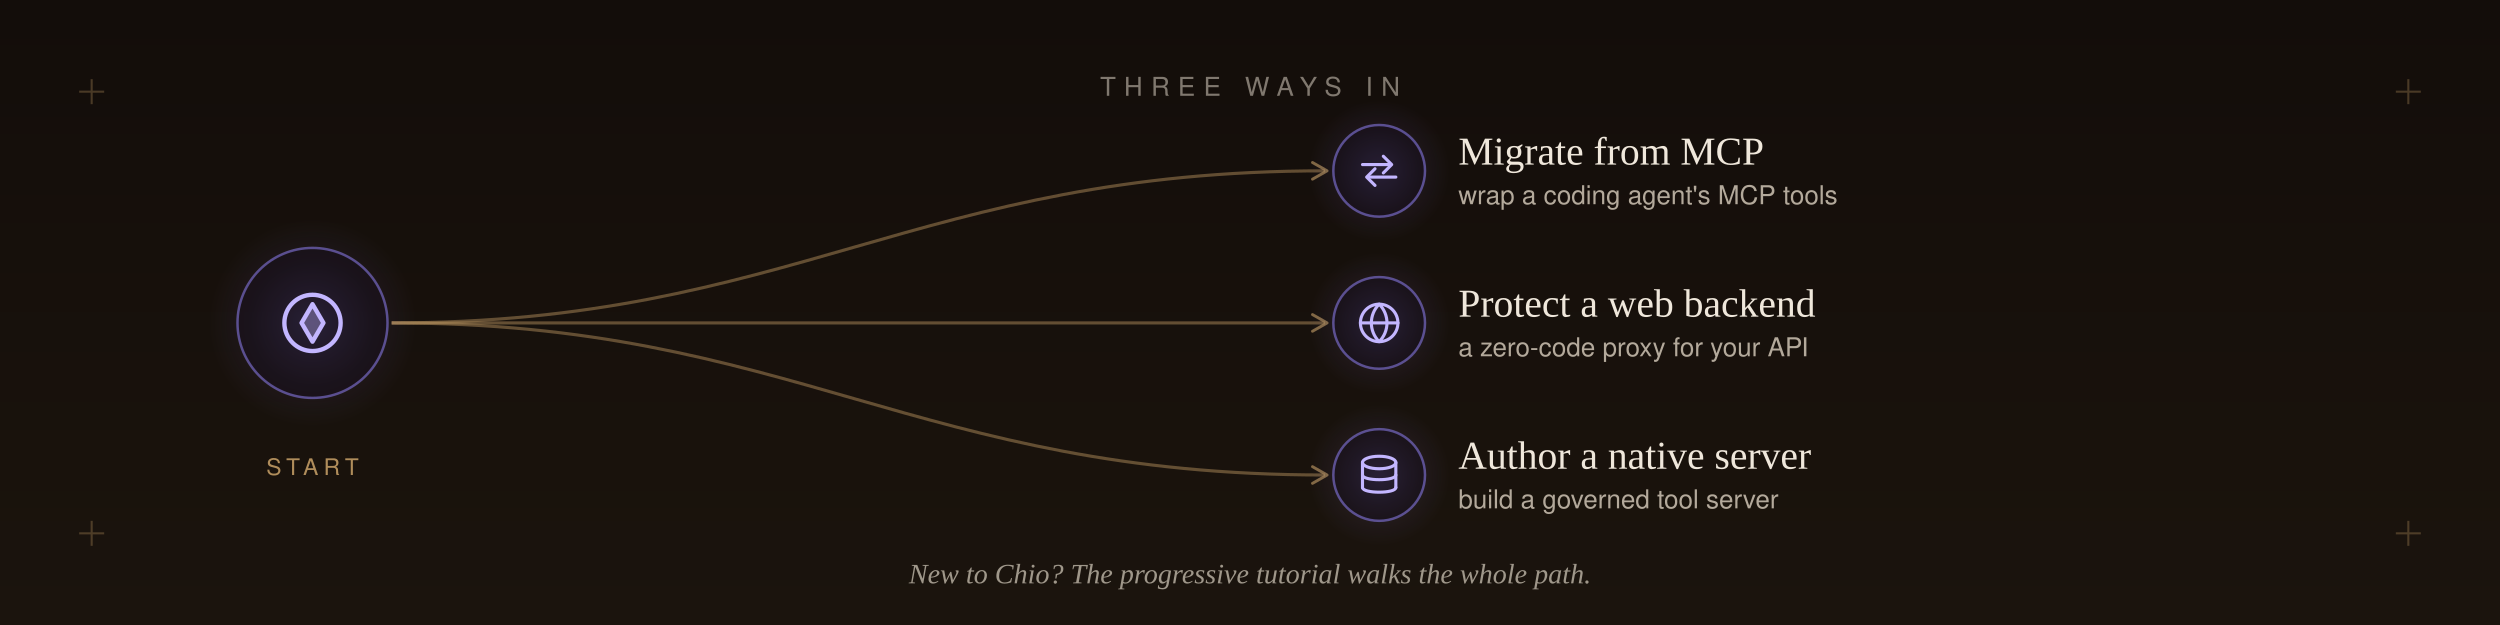
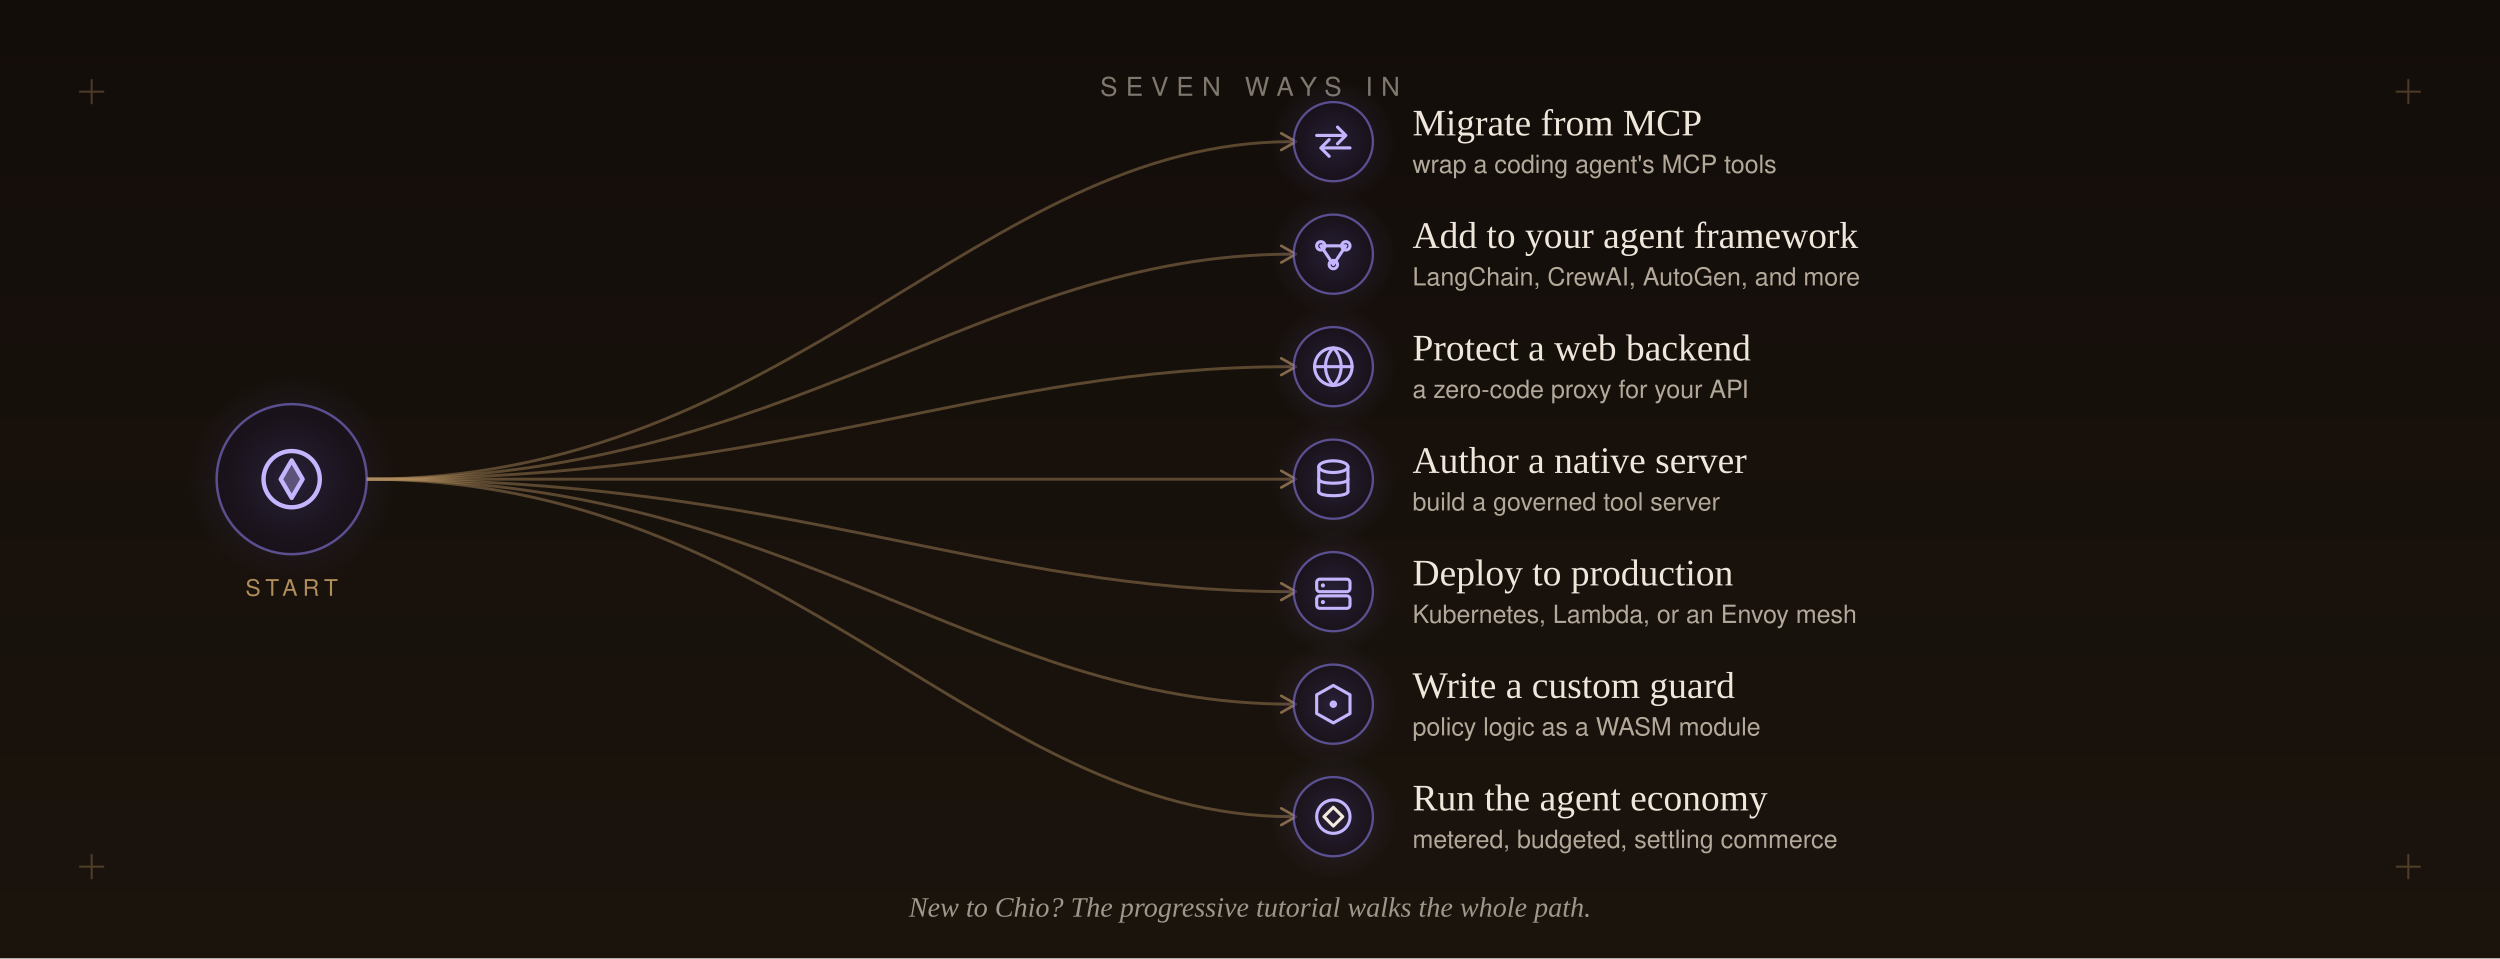
- <svg xmlns="http://www.w3.org/2000/svg" viewBox="0 0 1200 300" width="1200" height="300" role="img" aria-label="Three ways in: migrate a coding agent from MCP, protect a web backend, or author a native Chio tool server">
+ <svg xmlns="http://www.w3.org/2000/svg" viewBox="0 0 1200 460" width="1200" height="460" role="img" aria-label="Seven ways in: migrate from MCP, add to an agent framework, protect a web backend, author a native server, deploy to production, write a custom guard, or run the agent economy">
  <defs>
    <linearGradient id="bg" x1="0" y1="0" x2="0" y2="1">
      <stop offset="0" stop-color="#130d0a" />
      <stop offset="1" stop-color="#1b140d" />
    </linearGradient>
    <radialGradient id="glow" cx="50%" cy="50%" r="50%">
      <stop offset="0" stop-color="#8f7ff2" stop-opacity="0.32" />
      <stop offset="0.6" stop-color="#8f7ff2" stop-opacity="0.07" />
      <stop offset="1" stop-color="#8f7ff2" stop-opacity="0" />
    </radialGradient>
  </defs>
-   <rect width="1200" height="300" fill="url(#bg)" />
+   <rect width="1200" height="460" fill="url(#bg)" />
  <g stroke="#b08d5b" stroke-opacity="0.35" stroke-width="1">
    <path d="M38 44 H50 M44 38 V50" />
    <path d="M1150 44 H1162 M1156 38 V50" />
-     <path d="M38 256 H50 M44 250 V262" />
-     <path d="M1150 256 H1162 M1156 250 V262" />
+     <path d="M38 416 H50 M44 410 V422" />
+     <path d="M1150 416 H1162 M1156 410 V422" />
  </g>
-   <text x="600" y="46" text-anchor="middle" font-family="-apple-system, 'Segoe UI', Helvetica, Arial, sans-serif" font-size="12.5" letter-spacing="4" fill="#d8cfc0" fill-opacity="0.55">THREE WAYS IN</text>
-   <g fill="none" stroke="#b08d5b" stroke-opacity="0.5" stroke-width="1.5">
-     <path d="M188 155 C 380 155, 440 82, 636 82" />
-     <path d="M188 155 H636" />
-     <path d="M188 155 C 380 155, 440 228, 636 228" />
+   <text x="600" y="46" text-anchor="middle" font-family="-apple-system, 'Segoe UI', Helvetica, Arial, sans-serif" font-size="12.5" letter-spacing="4" fill="#d8cfc0" fill-opacity="0.55">SEVEN WAYS IN</text>
+   <g fill="none" stroke="#b08d5b" stroke-opacity="0.45" stroke-width="1.4">
+     <path d="M176 230 C 380 230, 470 68, 620 68" />
+     <path d="M176 230 C 380 230, 470 122, 620 122" />
+     <path d="M176 230 C 380 230, 470 176, 620 176" />
+     <path d="M176 230 H620" />
+     <path d="M176 230 C 380 230, 470 284, 620 284" />
+     <path d="M176 230 C 380 230, 470 338, 620 338" />
+     <path d="M176 230 C 380 230, 470 392, 620 392" />
  </g>
-   <g fill="none" stroke="#b08d5b" stroke-opacity="0.7" stroke-width="1.4" stroke-linecap="round" stroke-linejoin="round">
-     <path d="M630 78 L637 82 L630 86" />
-     <path d="M630 151 L637 155 L630 159" />
-     <path d="M630 224 L637 228 L630 232" />
+   <g fill="none" stroke="#b08d5b" stroke-opacity="0.7" stroke-width="1.3" stroke-linecap="round" stroke-linejoin="round">
+     <path d="M615 64 L622 68 L615 72" />
+     <path d="M615 118 L622 122 L615 126" />
+     <path d="M615 172 L622 176 L615 180" />
+     <path d="M615 226 L622 230 L615 234" />
+     <path d="M615 280 L622 284 L615 288" />
+     <path d="M615 334 L622 338 L615 342" />
+     <path d="M615 388 L622 392 L615 396" />
  </g>
-   <circle cx="150" cy="155" r="50" fill="url(#glow)" />
-   <circle cx="150" cy="155" r="36" fill="#16101c" fill-opacity="0.55" stroke="#8f7ff2" stroke-opacity="0.55" stroke-width="1.2" />
-   <g transform="translate(150,155) scale(1.5)" fill="none" stroke="#c3b6ff" stroke-width="1.4" stroke-linecap="round" stroke-linejoin="round">
+   <circle cx="140" cy="230" r="50" fill="url(#glow)" />
+   <circle cx="140" cy="230" r="36" fill="#16101c" fill-opacity="0.55" stroke="#8f7ff2" stroke-opacity="0.55" stroke-width="1.2" />
+   <g transform="translate(140,230) scale(1.5)" fill="none" stroke="#c3b6ff" stroke-width="1.4" stroke-linecap="round" stroke-linejoin="round">
    <circle cx="0" cy="0" r="9" />
    <path d="M0 -6 L3.5 0 L0 6 L-3.5 0 Z" fill="#c3b6ff" fill-opacity="0.35" />
  </g>
-   <text x="150" y="228" text-anchor="middle" font-family="-apple-system, 'Segoe UI', Helvetica, Arial, sans-serif" font-size="11" letter-spacing="2.5" fill="#b08d5b">START</text>
+   <text x="140" y="286" text-anchor="middle" font-family="-apple-system, 'Segoe UI', Helvetica, Arial, sans-serif" font-size="11" letter-spacing="2.5" fill="#b08d5b">START</text>
  <g>
-     <circle cx="662" cy="82" r="34" fill="url(#glow)" />
-     <circle cx="662" cy="155" r="34" fill="url(#glow)" />
-     <circle cx="662" cy="228" r="34" fill="url(#glow)" />
+     <circle cx="640" cy="68" r="30" fill="url(#glow)" />
+     <circle cx="640" cy="122" r="30" fill="url(#glow)" />
+     <circle cx="640" cy="176" r="30" fill="url(#glow)" />
+     <circle cx="640" cy="230" r="30" fill="url(#glow)" />
+     <circle cx="640" cy="284" r="30" fill="url(#glow)" />
+     <circle cx="640" cy="338" r="30" fill="url(#glow)" />
+     <circle cx="640" cy="392" r="30" fill="url(#glow)" />
  </g>
-   <g fill="#16101c" fill-opacity="0.55" stroke="#8f7ff2" stroke-opacity="0.55" stroke-width="1.2">
-     <circle cx="662" cy="82" r="22" />
-     <circle cx="662" cy="155" r="22" />
-     <circle cx="662" cy="228" r="22" />
+   <g fill="#16101c" fill-opacity="0.55" stroke="#8f7ff2" stroke-opacity="0.55" stroke-width="1.1">
+     <circle cx="640" cy="68" r="19" />
+     <circle cx="640" cy="122" r="19" />
+     <circle cx="640" cy="176" r="19" />
+     <circle cx="640" cy="230" r="19" />
+     <circle cx="640" cy="284" r="19" />
+     <circle cx="640" cy="338" r="19" />
+     <circle cx="640" cy="392" r="19" />
  </g>
  <g fill="none" stroke="#c3b6ff" stroke-width="1.5" stroke-linecap="round" stroke-linejoin="round">
-     <g transform="translate(662,82)">
+     <g transform="translate(640,68)">
      <path d="M-8 -3 H5" />
      <path d="M2 -7 L6 -3 L2 1" />
      <path d="M8 3 H-5" />
      <path d="M-2 -1 L-6 3 L-2 7" />
    </g>
-     <g transform="translate(662,155)">
+     <g transform="translate(640,122)">
+       <circle cx="-6" cy="-4" r="2" />
+       <circle cx="6" cy="-4" r="2" />
+       <circle cx="0" cy="5" r="2" />
+       <path d="M-6 -4 H6 M-6 -4 L0 5 M6 -4 L0 5" />
+     </g>
+     <g transform="translate(640,176)">
      <circle cx="0" cy="0" r="9" />
      <path d="M-9 0 H9" />
      <path d="M0 -9 C-5 -4 -5 4 0 9 C5 4 5 -4 0 -9 Z" />
    </g>
-     <g transform="translate(662,228)">
-       <ellipse cx="0" cy="-6" rx="8" ry="3" />
-       <path d="M-8 -6 V6" />
-       <path d="M8 -6 V6" />
-       <path d="M-8 6 C-8 9 8 9 8 6" />
-       <path d="M-8 0 C-8 3 8 3 8 0" />
+     <g transform="translate(640,230)">
+       <ellipse cx="0" cy="-6" rx="7" ry="2.8" />
+       <path d="M-7 -6 V6" />
+       <path d="M7 -6 V6" />
+       <path d="M-7 6 C-7 8.6 7 8.6 7 6" />
+       <path d="M-7 0 C-7 2.6 7 2.6 7 0" />
+     </g>
+     <g transform="translate(640,284)">
+       <rect x="-8" y="-6" width="16" height="6" rx="1.5" />
+       <rect x="-8" y="2" width="16" height="6" rx="1.5" />
+       <circle cx="-5" cy="-3" r="1" fill="#c3b6ff" stroke="none" />
+       <circle cx="-5" cy="5" r="1" fill="#c3b6ff" stroke="none" />
+     </g>
+     <g transform="translate(640,338)">
+       <path d="M0 -9 L8 -4.5 L8 4.5 L0 9 L-8 4.5 L-8 -4.5 Z" />
+       <circle cx="0" cy="0" r="1.8" fill="#c3b6ff" stroke="none" />
+     </g>
+     <g transform="translate(640,392)">
+       <circle cx="0" cy="0" r="8" />
+       <path d="M0 -4.5 L4.5 0 L0 4.5 L-4.5 0 Z" stroke="#f2eadc" />
    </g>
  </g>
-   <g font-family="Georgia, 'Times New Roman', serif" font-size="19" fill="#efe7db">
-     <text x="700" y="79">Migrate from MCP</text>
-     <text x="700" y="152">Protect a web backend</text>
-     <text x="700" y="225">Author a native server</text>
+   <g font-family="Georgia, 'Times New Roman', serif" font-size="18" fill="#efe7db">
+     <text x="678" y="65">Migrate from MCP</text>
+     <text x="678" y="119">Add to your agent framework</text>
+     <text x="678" y="173">Protect a web backend</text>
+     <text x="678" y="227">Author a native server</text>
+     <text x="678" y="281">Deploy to production</text>
+     <text x="678" y="335">Write a custom guard</text>
+     <text x="678" y="389">Run the agent economy</text>
  </g>
-   <g font-family="-apple-system, 'Segoe UI', Helvetica, Arial, sans-serif" font-size="12.5" fill="#b3a99b">
-     <text x="700" y="98">wrap a coding agent's MCP tools</text>
-     <text x="700" y="171">a zero-code proxy for your API</text>
-     <text x="700" y="244">build a governed tool server</text>
+   <g font-family="-apple-system, 'Segoe UI', Helvetica, Arial, sans-serif" font-size="12" fill="#b3a99b">
+     <text x="678" y="83">wrap a coding agent's MCP tools</text>
+     <text x="678" y="137">LangChain, CrewAI, AutoGen, and more</text>
+     <text x="678" y="191">a zero-code proxy for your API</text>
+     <text x="678" y="245">build a governed tool server</text>
+     <text x="678" y="299">Kubernetes, Lambda, or an Envoy mesh</text>
+     <text x="678" y="353">policy logic as a WASM module</text>
+     <text x="678" y="407">metered, budgeted, settling commerce</text>
  </g>
-   <text x="600" y="280" text-anchor="middle" font-family="Georgia, 'Times New Roman', serif" font-style="italic" font-size="13.5" fill="#d8cfc0" fill-opacity="0.7">New to Chio? The progressive tutorial walks the whole path.</text>
+   <text x="600" y="440" text-anchor="middle" font-family="Georgia, 'Times New Roman', serif" font-style="italic" font-size="13.5" fill="#d8cfc0" fill-opacity="0.7">New to Chio? The progressive tutorial walks the whole path.</text>
</svg>
